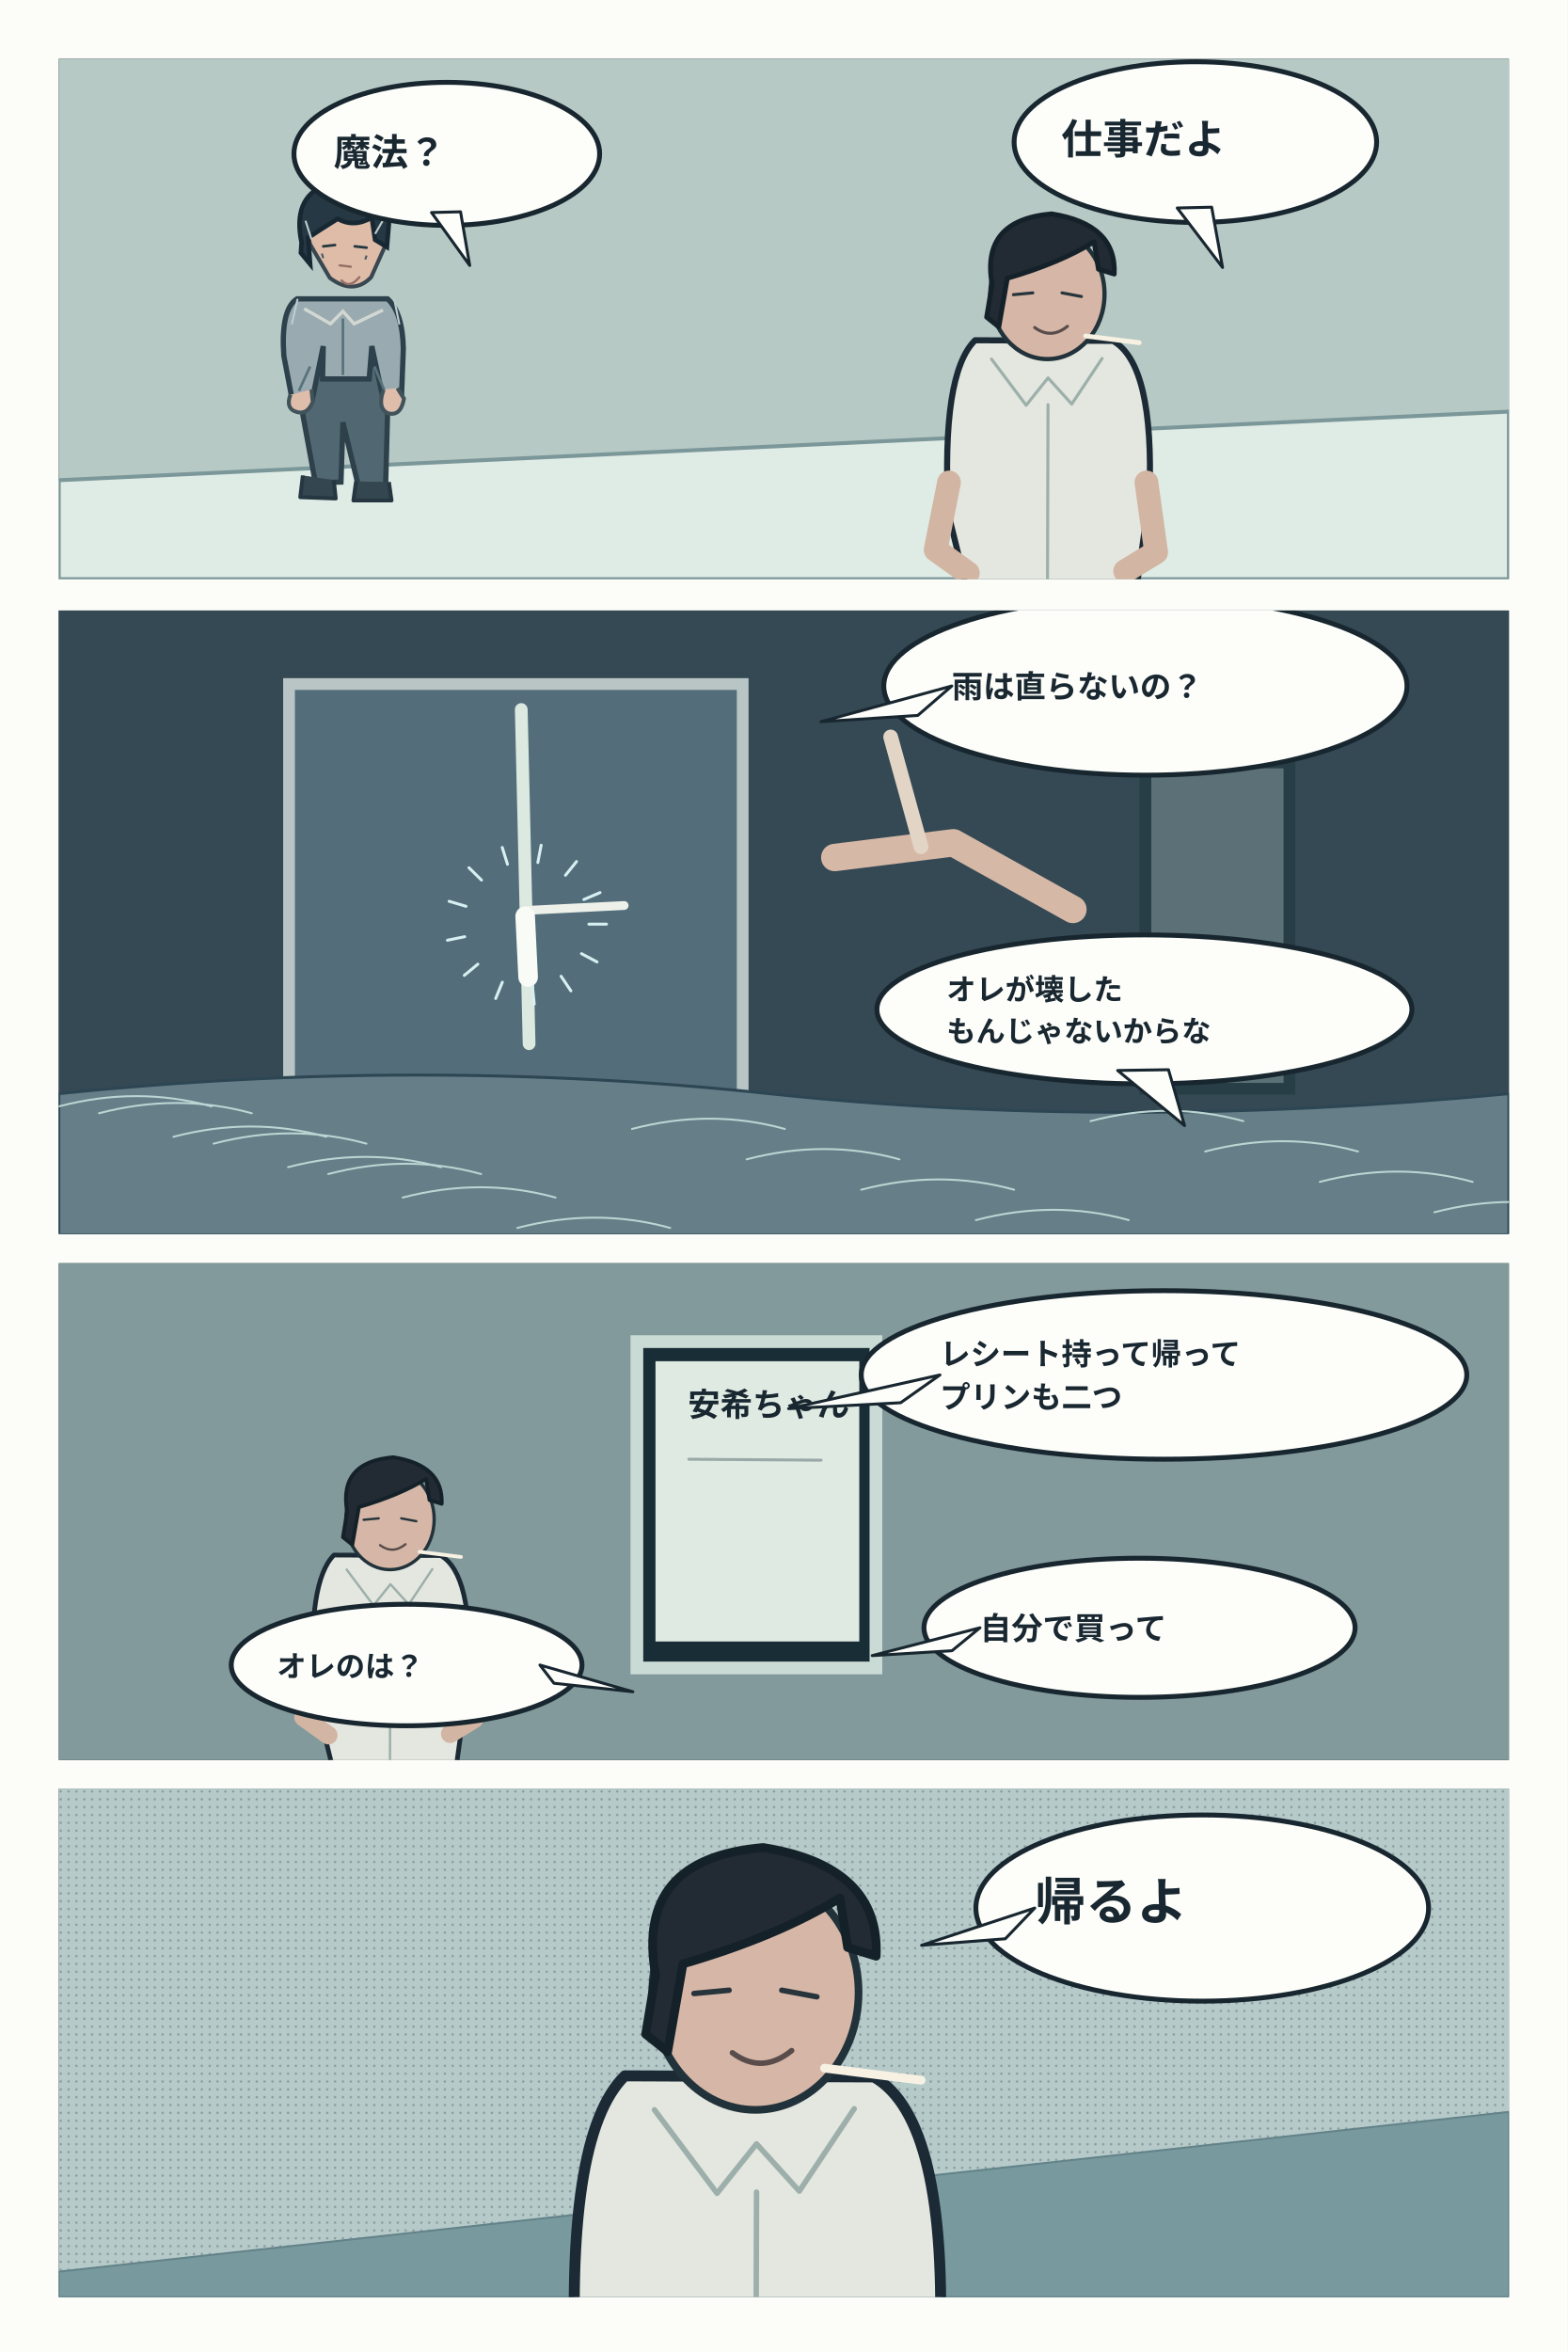
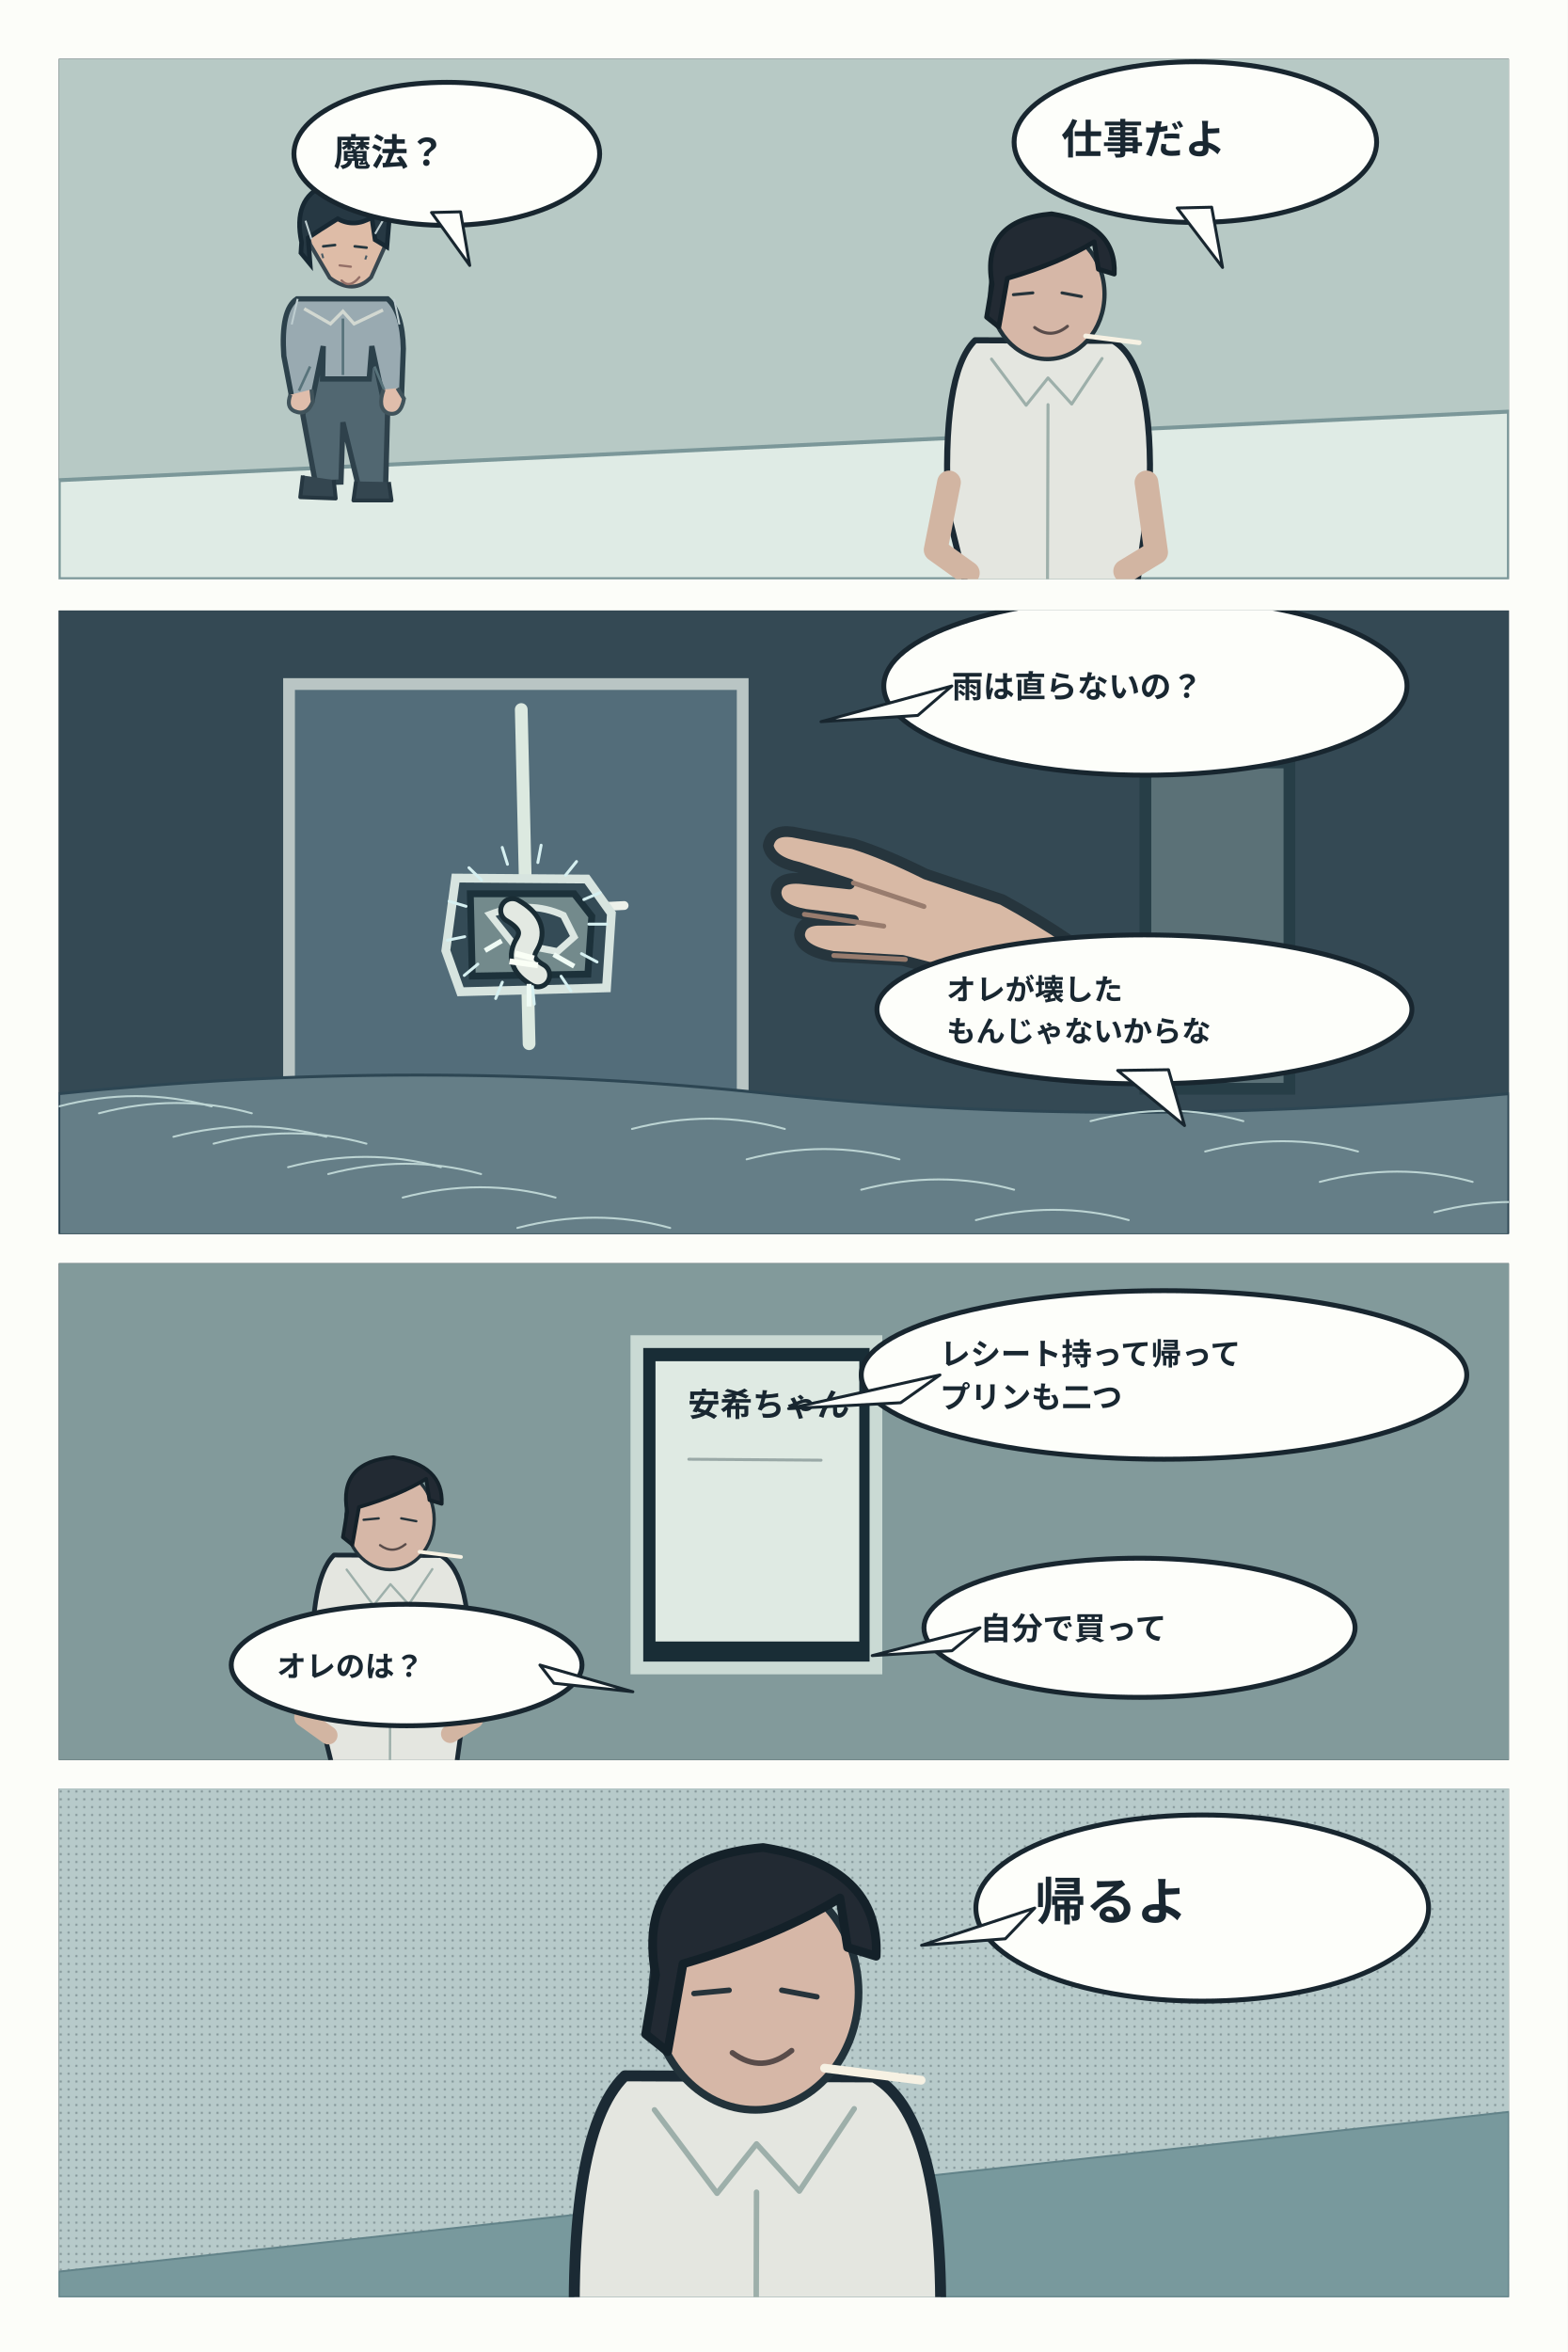
<svg xmlns="http://www.w3.org/2000/svg" width="1600" height="2400" viewBox="0 0 1600 2400">
  <defs>
    <pattern id="dots" width="8" height="8" patternUnits="userSpaceOnUse">
      <circle cx="2" cy="3" r="1.3" fill="#283b42" opacity=".3" />
    </pattern>
  </defs>
  <rect x="0" y="0" width="1600" height="2400" fill="#fcfdf9" stroke="none" stroke-width="0" />
  <g id="panel-04-1">
    <svg x="60" y="60" width="1480" height="531" viewBox="0 0 1480 531">
      <rect x="2" y="2" width="1476" height="527" fill="#fff" stroke="#0d1720" stroke-width="8" />
      <rect x="0" y="0" width="1480" height="531" fill="#b7c9c5" stroke="none" stroke-width="0" />
      <path d="M0 430L1480 360L1480 531L0 531Z" fill="#dfebe5" stroke="#7b9799" stroke-width="4" stroke-linecap="round" stroke-linejoin="round" />
      <g transform="translate(290 253) scale(0.67)">
        <path d="M-53 92L-61 165L-42 268L-3 267L0 176L24 275L65 273L68 162L57 89Z" fill="#516771" stroke="#2e414b" stroke-width="8" />
        <path d="M-61 257L-65 290L-11 292L-14 264M20 266L16 295L74 295L70 267" fill="#344650" stroke="#263741" stroke-width="6" stroke-linejoin="round" />
        <path d="M-70-12Q-95 4-90 75L-77 143L-47 143L-30 60L-31 110L40 110L44 60L62 144L89 143L92 64Q91 9 68-12Z" fill="#99aab1" stroke="#2c414b" stroke-width="8" />
        <path d="M-59 3L-19 26L0 7L17 26L61 5" fill="none" stroke="#d2d8d1" stroke-width="5" />
        <path d="M0 18L0 104M-50 91L-67 128M48 91L63 127" fill="none" stroke="#58737b" stroke-width="4" />
        <path d="M-80 134Q-87 153-74 159Q-55 167-46 145L-48 126M62 126Q52 154 68 162Q88 168 93 140L83 124" fill="#dfbdab" stroke="#40535b" stroke-width="6" />
        <path d="M-50-95Q-67-157-6-167Q61-165 64-92L43-45Q16-17-20-44Z" fill="#debca7" stroke="#384750" stroke-width="6" />
        <path d="M-63-98Q-77-165-28-185Q-13-206 28-195Q66-193 71-139L67-91L49-102L44-136Q17-120-8-134Q-37-116-53-105L-50-65L-64-82Z" fill="#263843" stroke="#172833" stroke-width="7" />
        <path d="M-30-92L-12-94M18-92L36-90" fill="none" stroke="#24373f" stroke-width="4" stroke-linecap="round" />
        <path d="M-32-81L-30-74M36-78L34-72" fill="none" stroke="#475963" stroke-width="3" />
        <path d="M-5-63L12-61M-2-40Q10-27 25-45" fill="none" stroke="#946f67" stroke-width="3.5" stroke-linecap="round" />
        <path d="M-48-103L-57-131M49-111L63-135M-69-12L-78 27M78-12L86 27" fill="none" stroke="#becdd0" stroke-width="3" />
      </g>
      <g transform="translate(1009 312) scale(0.62)">
        <path d="M-119-40Q-175 15-163 246L-119 424L139 424L168 215Q176 0 108-39Z" fill="#e4e6e0" stroke="#1b2a34" stroke-width="10" stroke-linecap="round" stroke-linejoin="round" />
        <path d="M-92-9L-35 67L1 22L40 65L90-10M1 66L0 407" fill="none" stroke="#9dafaa" stroke-width="5" stroke-linecap="round" stroke-linejoin="round" />
        <path d="M-162 194L-184 305L-131 343M163 194L179 309L128 340" fill="none" stroke="#d2b5a2" stroke-width="39" stroke-linecap="round" stroke-linejoin="round" />
        <ellipse cx="0" cy="-116" rx="94" ry="107" fill="#d6b7a7" stroke="#22323a" stroke-width="7" />
        <path d="M-91-132Q-110-238 7-248Q114-231 110-149L84-157L77-202Q20-167-66-142L-80-62L-100-78Z" fill="#222a33" stroke="#142129" stroke-width="8" stroke-linecap="round" stroke-linejoin="round" />
        <path d="M-56-115L-24-118M24-118L56-112" fill="none" stroke="#27343b" stroke-width="5" stroke-linecap="round" stroke-linejoin="round" />
        <path d="M-21-61Q6-41 33-63" fill="none" stroke="#594c4a" stroke-width="5" stroke-linecap="round" stroke-linejoin="round" />
        <path d="M63-47L151-36" fill="none" stroke="#f6f1e3" stroke-width="8" stroke-linecap="round" stroke-linejoin="round" />
      </g>
      <ellipse cx="396" cy="97" rx="156" ry="73" fill="#fdfefa" stroke="#18262f" stroke-width="5" />
      <path d="M380.4 156.86L419.4 210.88L410.04 156.13Z" fill="#fdfefa" stroke="#18262f" stroke-width="3" stroke-linecap="round" stroke-linejoin="round" />
      <text x="280.56" y="109" font-family="'Noto Sans CJK JP','Yu Gothic',sans-serif" font-size="38" font-weight="700" fill="#192731">魔法？</text>
      <ellipse cx="1160" cy="85" rx="185" ry="82" fill="#fdfefa" stroke="#18262f" stroke-width="5" />
      <path d="M1141.5 152.24L1187.75 212.92L1176.65 151.42Z" fill="#fdfefa" stroke="#18262f" stroke-width="3" stroke-linecap="round" stroke-linejoin="round" />
      <text x="1023.1" y="97" font-family="'Noto Sans CJK JP','Yu Gothic',sans-serif" font-size="42" font-weight="700" fill="#192731">仕事だよ</text>
    </svg>
  </g>
  <g id="panel-04-2">
    <svg x="60" y="623" width="1480" height="636" viewBox="0 0 1480 636">
      <rect x="2" y="2" width="1476" height="632" fill="#fff" stroke="#0d1720" stroke-width="8" />
      <rect x="0" y="0" width="1480" height="636" fill="#344954" stroke="none" stroke-width="0" />
      <rect x="235" y="75" width="463" height="444" fill="#536d7a" stroke="#b9c5c4" stroke-width="12" />
      <path d="M472 101L480 442" fill="none" stroke="#dce9e0" stroke-width="13" stroke-linecap="round" stroke-linejoin="round" />
      <path d="M477 306L577 301" fill="none" stroke="#edf1ea" stroke-width="9" stroke-linecap="round" stroke-linejoin="round" />
-       <path d="M476 312L479 374" fill="none" stroke="#f8fbf6" stroke-width="20" stroke-linecap="round" stroke-linejoin="round" />
+       <g id="bent-retaining-pin-repaired">
+         <path d="M405 273L539 274L564 309L559 385L410 389L395 347Z" fill="#344b56" stroke="#d7e4df" stroke-width="9" />
+         <path d="M420 289L526 289L544 312L540 371L422 373Z" fill="#738a8c" stroke="#1c313a" stroke-width="7" />
+         <path d="M440 310Q480 295 515 311L526 333L509 348L463 339Z" fill="#344b56" stroke="#dce7e2" stroke-width="7" />
+         <path d="M463 306Q489 321 478 340Q466 359 489 372" fill="none" stroke="#192c34" stroke-width="29" stroke-linecap="round" />
+         <path d="M463 306Q489 321 478 340Q466 359 489 372" fill="none" stroke="#e3e9e2" stroke-width="19" stroke-linecap="round" />
+         <path d="M466 350L485 355M460 358L489 362" fill="none" stroke="#fafff6" stroke-width="6" />
+         <path d="M452 337L435 347M505 351L526 363M480 381L480 404" fill="none" stroke="#effbf5" stroke-width="5" />
+       </g>
      <path d="M541 320l18 0" fill="none" stroke="#d6f0f1" stroke-width="3" stroke-linecap="round" stroke-linejoin="round" />
      <path d="M533.469 350.12l15.882 8.471" fill="none" stroke="#d6f0f1" stroke-width="3" stroke-linecap="round" stroke-linejoin="round" />
      <path d="M512.649 373.152l10.026 14.949" fill="none" stroke="#d6f0f1" stroke-width="3" stroke-linecap="round" stroke-linejoin="round" />
      <path d="M483.44 383.675l1.811 17.909" fill="none" stroke="#d6f0f1" stroke-width="3" stroke-linecap="round" stroke-linejoin="round" />
      <path d="M452.715 379.214l-6.83 16.654" fill="none" stroke="#d6f0f1" stroke-width="3" stroke-linecap="round" stroke-linejoin="round" />
      <path d="M427.705 360.817l-13.864 11.48" fill="none" stroke="#d6f0f1" stroke-width="3" stroke-linecap="round" stroke-linejoin="round" />
      <path d="M414.296 332.815l-17.635 3.604" fill="none" stroke="#d6f0f1" stroke-width="3" stroke-linecap="round" stroke-linejoin="round" />
      <path d="M415.643 301.797l-17.257 -5.12" fill="none" stroke="#d6f0f1" stroke-width="3" stroke-linecap="round" stroke-linejoin="round" />
      <path d="M431.43 275.063l-12.817 -12.639" fill="none" stroke="#d6f0f1" stroke-width="3" stroke-linecap="round" stroke-linejoin="round" />
      <path d="M457.941 258.904l-5.36 -17.183" fill="none" stroke="#d6f0f1" stroke-width="3" stroke-linecap="round" stroke-linejoin="round" />
      <path d="M488.937 257.123l3.357 -17.684" fill="none" stroke="#d6f0f1" stroke-width="3" stroke-linecap="round" stroke-linejoin="round" />
      <path d="M517.124 270.139l11.285 -14.023" fill="none" stroke="#d6f0f1" stroke-width="3" stroke-linecap="round" stroke-linejoin="round" />
      <path d="M535.868 294.89l16.557 -7.062" fill="none" stroke="#d6f0f1" stroke-width="3" stroke-linecap="round" stroke-linejoin="round" />
-       <path d="M792 252L913 237L1035 305" fill="none" stroke="#d6b8a7" stroke-width="28" stroke-linecap="round" stroke-linejoin="round" />
-       <path d="M880 241L849 129" fill="none" stroke="#e2d5c5" stroke-width="15" stroke-linecap="round" stroke-linejoin="round" />
+       <g id="sakaki-hand-repair-gesture">
+         <path d="M1100 388Q1035 334 963 295L885 269Q843 248 811 238L749 226Q727 223 724 240Q727 256 755 262L807 279L762 274Q733 270 732 288Q733 305 762 310L811 316L780 316Q757 315 756 331Q757 347 790 353L861 357L938 377Q1015 409 1084 444Z" fill="#d8b9a5" stroke="#26353d" stroke-width="11" stroke-linejoin="round" />
+         <path d="M761 310L842 322M791 352L864 356M811 278L883 302" fill="none" stroke="#987c6e" stroke-width="5" stroke-linecap="round" />
+         <path d="M1101 388L1052 350L1009 419L1073 466" fill="#e8ebe4" stroke="#26353d" stroke-width="10" />
+         <path d="M1030 365L1070 400M1018 386L1059 421" fill="none" stroke="#9eaca7" stroke-width="5" />
+       </g>
      <rect x="1109" y="155" width="147" height="333" fill="#5b7177" stroke="#273e47" stroke-width="12" />
      <path d="M0 493Q370 455 725.2 493T1480 493L1480 637L0 637Z" fill="#657e87" stroke="#2d4653" stroke-width="3" stroke-linecap="round" stroke-linejoin="round" />
      <path d="M0 506q80 -21 156 0" fill="none" stroke="#bcd4d3" stroke-width="2" stroke-linecap="round" stroke-linejoin="round" />
      <path d="M117 537q80 -21 156 0" fill="none" stroke="#bcd4d3" stroke-width="2" stroke-linecap="round" stroke-linejoin="round" />
      <path d="M234 568q80 -21 156 0" fill="none" stroke="#bcd4d3" stroke-width="2" stroke-linecap="round" stroke-linejoin="round" />
      <path d="M351 599q80 -21 156 0" fill="none" stroke="#bcd4d3" stroke-width="2" stroke-linecap="round" stroke-linejoin="round" />
      <path d="M468 630q80 -21 156 0" fill="none" stroke="#bcd4d3" stroke-width="2" stroke-linecap="round" stroke-linejoin="round" />
      <path d="M585 529q80 -21 156 0" fill="none" stroke="#bcd4d3" stroke-width="2" stroke-linecap="round" stroke-linejoin="round" />
      <path d="M702 560q80 -21 156 0" fill="none" stroke="#bcd4d3" stroke-width="2" stroke-linecap="round" stroke-linejoin="round" />
      <path d="M819 591q80 -21 156 0" fill="none" stroke="#bcd4d3" stroke-width="2" stroke-linecap="round" stroke-linejoin="round" />
      <path d="M936 622q80 -21 156 0" fill="none" stroke="#bcd4d3" stroke-width="2" stroke-linecap="round" stroke-linejoin="round" />
      <path d="M1053 521q80 -21 156 0" fill="none" stroke="#bcd4d3" stroke-width="2" stroke-linecap="round" stroke-linejoin="round" />
      <path d="M1170 552q80 -21 156 0" fill="none" stroke="#bcd4d3" stroke-width="2" stroke-linecap="round" stroke-linejoin="round" />
      <path d="M1287 583q80 -21 156 0" fill="none" stroke="#bcd4d3" stroke-width="2" stroke-linecap="round" stroke-linejoin="round" />
      <path d="M1404 614q80 -21 156 0" fill="none" stroke="#bcd4d3" stroke-width="2" stroke-linecap="round" stroke-linejoin="round" />
      <path d="M41 513q80 -21 156 0" fill="none" stroke="#bcd4d3" stroke-width="2" stroke-linecap="round" stroke-linejoin="round" />
      <path d="M158 544q80 -21 156 0" fill="none" stroke="#bcd4d3" stroke-width="2" stroke-linecap="round" stroke-linejoin="round" />
      <path d="M275 575q80 -21 156 0" fill="none" stroke="#bcd4d3" stroke-width="2" stroke-linecap="round" stroke-linejoin="round" />
      <ellipse cx="1109" cy="77" rx="267" ry="91" fill="#fdfefa" stroke="#18262f" stroke-width="5" />
      <path d="M911.42 77L777.92 113.4L876.71 107.03Z" fill="#fdfefa" stroke="#18262f" stroke-width="3" stroke-linecap="round" stroke-linejoin="round" />
      <text x="911.42" y="89" font-family="'Noto Sans CJK JP','Yu Gothic',sans-serif" font-size="32" font-weight="700" fill="#192731">雨は直らないの？</text>
      <ellipse cx="1108" cy="407" rx="273" ry="76" fill="#fdfefa" stroke="#18262f" stroke-width="5" />
      <path d="M1080.7 469.32L1148.95 525.56L1132.57 468.56Z" fill="#fdfefa" stroke="#18262f" stroke-width="3" stroke-linecap="round" stroke-linejoin="round" />
      <text x="905.98" y="397.4" font-family="'Noto Sans CJK JP','Yu Gothic',sans-serif" font-size="30" font-weight="700" fill="#192731">オレが壊した</text>
      <text x="905.98" y="440" font-family="'Noto Sans CJK JP','Yu Gothic',sans-serif" font-size="30" font-weight="700" fill="#192731">もんじゃないからな</text>
    </svg>
  </g>
  <g id="panel-04-3">
    <svg x="60" y="1289" width="1480" height="507" viewBox="0 0 1480 507">
      <rect x="2" y="2" width="1476" height="503" fill="#fff" stroke="#0d1720" stroke-width="8" />
      <rect x="0" y="0" width="1480" height="507" fill="#829a9b" stroke="none" stroke-width="0" />
      <g transform="translate(338 317) scale(0.48)">
        <path d="M-119-40Q-175 15-163 246L-119 424L139 424L168 215Q176 0 108-39Z" fill="#e4e6e0" stroke="#1b2a34" stroke-width="10" stroke-linecap="round" stroke-linejoin="round" />
        <path d="M-92-9L-35 67L1 22L40 65L90-10M1 66L0 407" fill="none" stroke="#9dafaa" stroke-width="5" stroke-linecap="round" stroke-linejoin="round" />
        <path d="M-162 194L-184 305L-131 343M163 194L179 309L128 340" fill="none" stroke="#d2b5a2" stroke-width="39" stroke-linecap="round" stroke-linejoin="round" />
        <ellipse cx="0" cy="-116" rx="94" ry="107" fill="#d6b7a7" stroke="#22323a" stroke-width="7" />
        <path d="M-91-132Q-110-238 7-248Q114-231 110-149L84-157L77-202Q20-167-66-142L-80-62L-100-78Z" fill="#222a33" stroke="#142129" stroke-width="8" stroke-linecap="round" stroke-linejoin="round" />
        <path d="M-56-115L-24-118M24-118L56-112" fill="none" stroke="#27343b" stroke-width="5" stroke-linecap="round" stroke-linejoin="round" />
        <path d="M-21-61Q6-41 33-63" fill="none" stroke="#594c4a" stroke-width="5" stroke-linecap="round" stroke-linejoin="round" />
        <path d="M63-47L151-36" fill="none" stroke="#f6f1e3" stroke-width="8" stroke-linecap="round" stroke-linejoin="round" />
      </g>
      <rect x="590" y="80" width="244" height="333" fill="#192d36" stroke="#cadad4" stroke-width="13" />
      <rect x="609" y="100" width="208" height="286" fill="#dfeae3" stroke="none" stroke-width="0" />
      <text x="642" y="156" font-family="'Noto Sans CJK JP','Yu Gothic',sans-serif" font-size="33" font-weight="700" fill="#192731">安希ちゃん</text>
      <path d="M643 200L778 201" fill="none" stroke="#9aa9a7" stroke-width="3" stroke-linecap="round" stroke-linejoin="round" />
      <ellipse cx="1128" cy="114" rx="309" ry="86" fill="#fdfefa" stroke="#18262f" stroke-width="5" />
      <path d="M899.34 114L744.84 148.4L859.17 142.38Z" fill="#fdfefa" stroke="#18262f" stroke-width="3" stroke-linecap="round" stroke-linejoin="round" />
      <text x="899.34" y="103.68" font-family="'Noto Sans CJK JP','Yu Gothic',sans-serif" font-size="31" font-weight="700" fill="#192731">レシート持って帰って</text>
      <text x="899.34" y="147.7" font-family="'Noto Sans CJK JP','Yu Gothic',sans-serif" font-size="31" font-weight="700" fill="#192731">プリンも二つ</text>
      <ellipse cx="355" cy="410" rx="179" ry="62" fill="#fdfefa" stroke="#18262f" stroke-width="5" />
      <path d="M491.04 410L585.91 437.28L505.36 428.6Z" fill="#fdfefa" stroke="#18262f" stroke-width="3" stroke-linecap="round" stroke-linejoin="round" />
      <text x="222.54" y="422" font-family="'Noto Sans CJK JP','Yu Gothic',sans-serif" font-size="30" font-weight="700" fill="#192731">オレのは？</text>
      <ellipse cx="1103" cy="372" rx="220" ry="71" fill="#fdfefa" stroke="#18262f" stroke-width="5" />
      <path d="M940.2 372L830.2 400.4L911.6 395.43Z" fill="#fdfefa" stroke="#18262f" stroke-width="3" stroke-linecap="round" stroke-linejoin="round" />
      <text x="940.2" y="384" font-family="'Noto Sans CJK JP','Yu Gothic',sans-serif" font-size="32" font-weight="700" fill="#192731">自分で買って</text>
    </svg>
  </g>
  <g id="panel-04-4">
    <svg x="60" y="1825" width="1480" height="519" viewBox="0 0 1480 519">
      <rect x="2" y="2" width="1476" height="515" fill="#fff" stroke="#0d1720" stroke-width="8" />
      <rect x="0" y="0" width="1480" height="519" fill="#b7caca" stroke="none" stroke-width="0" />
      <path d="M0 0L1480 0L1480 519L0 519Z" fill="url(#dots)" stroke="none" stroke-width="0" stroke-linecap="round" stroke-linejoin="round" />
      <path d="M0 493L1480 330L1480 519L0 519Z" fill="#78999d" stroke="#628389" stroke-width="2" stroke-linecap="round" stroke-linejoin="round" />
      <g transform="translate(711 338) scale(1.12)">
        <path d="M-119-40Q-175 15-163 246L-119 424L139 424L168 215Q176 0 108-39Z" fill="#e4e6e0" stroke="#1b2a34" stroke-width="10" stroke-linecap="round" stroke-linejoin="round" />
        <path d="M-92-9L-35 67L1 22L40 65L90-10M1 66L0 407" fill="none" stroke="#9dafaa" stroke-width="5" stroke-linecap="round" stroke-linejoin="round" />
        <path d="M-162 194L-184 305L-131 343M163 194L179 309L128 340" fill="none" stroke="#d2b5a2" stroke-width="39" stroke-linecap="round" stroke-linejoin="round" />
        <ellipse cx="0" cy="-116" rx="94" ry="107" fill="#d6b7a7" stroke="#22323a" stroke-width="7" />
        <path d="M-91-132Q-110-238 7-248Q114-231 110-149L84-157L77-202Q20-167-66-142L-80-62L-100-78Z" fill="#222a33" stroke="#142129" stroke-width="8" stroke-linecap="round" stroke-linejoin="round" />
        <path d="M-56-115L-24-118M24-118L56-112" fill="none" stroke="#27343b" stroke-width="5" stroke-linecap="round" stroke-linejoin="round" />
        <path d="M-21-61Q6-41 33-63" fill="none" stroke="#594c4a" stroke-width="5" stroke-linecap="round" stroke-linejoin="round" />
        <path d="M63-47L151-36" fill="none" stroke="#f6f1e3" stroke-width="8" stroke-linecap="round" stroke-linejoin="round" />
      </g>
      <ellipse cx="1167" cy="122" rx="231" ry="95" fill="#fdfefa" stroke="#18262f" stroke-width="5" />
      <path d="M996.06 122L880.56 160L966.03 153.35Z" fill="#fdfefa" stroke="#18262f" stroke-width="3" stroke-linecap="round" stroke-linejoin="round" />
      <text x="996.06" y="134" font-family="'Noto Sans CJK JP','Yu Gothic',sans-serif" font-size="52" font-weight="700" fill="#192731">帰るよ</text>
    </svg>
  </g>
</svg>
